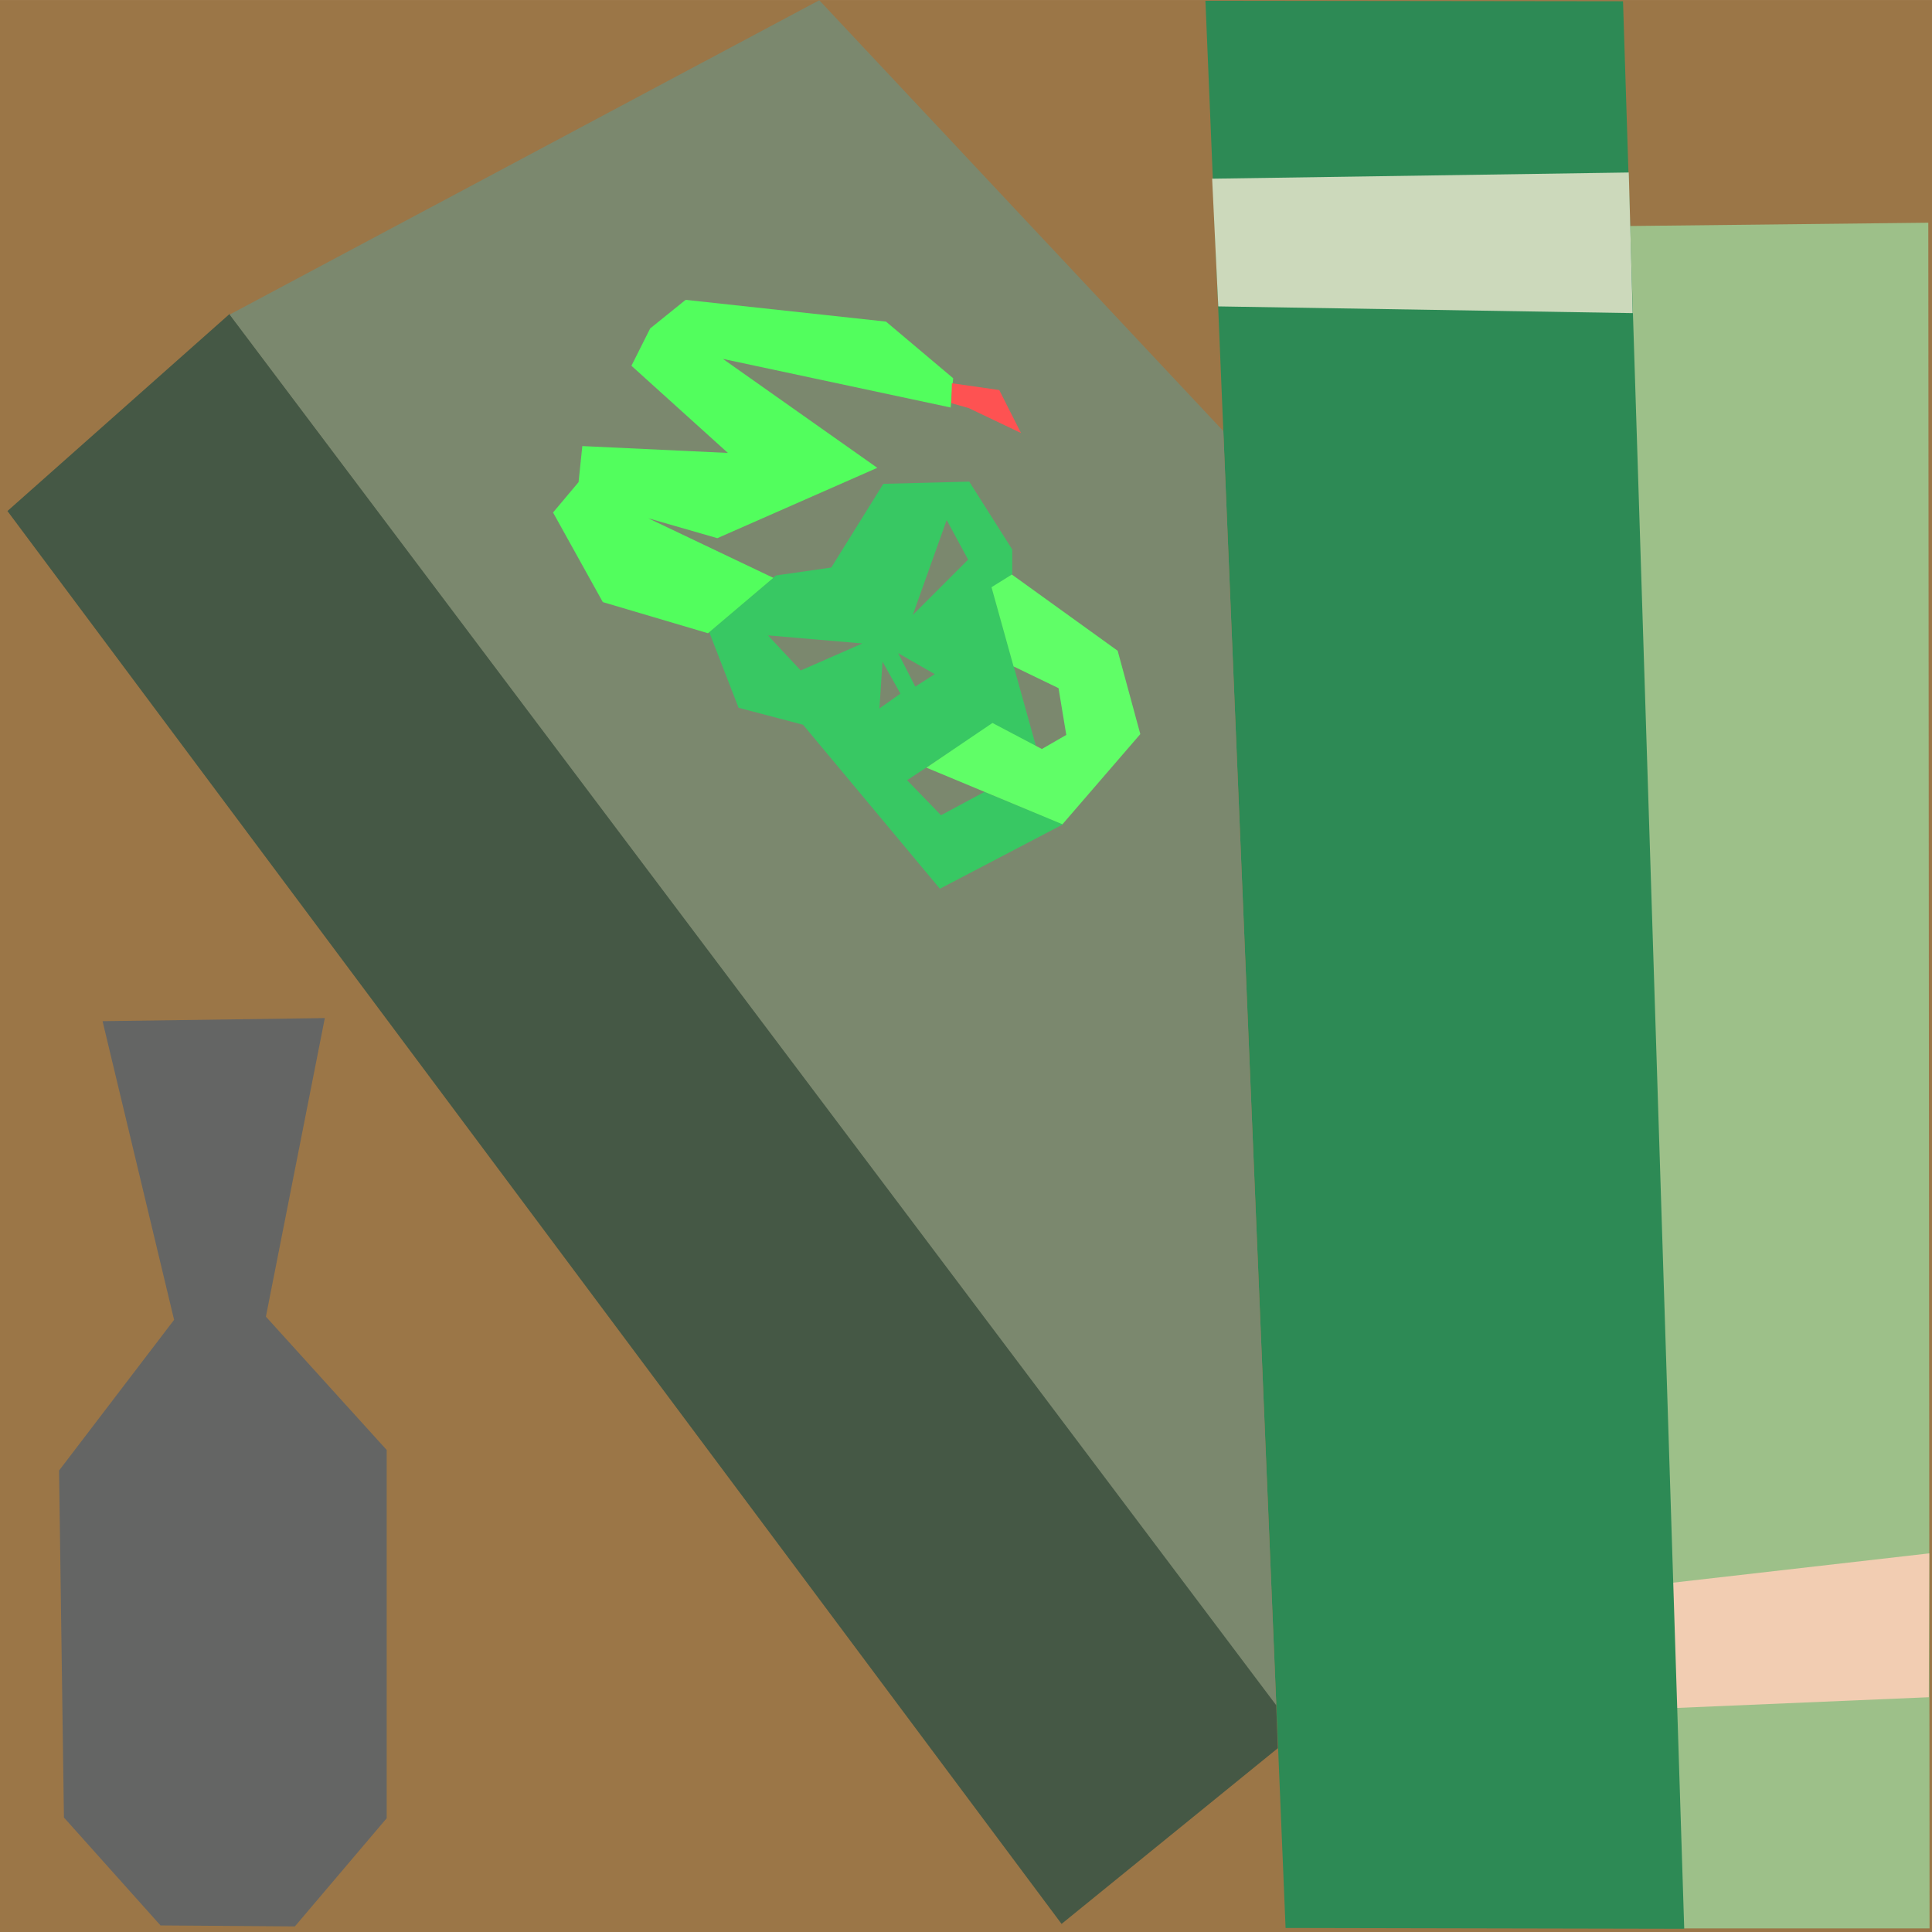
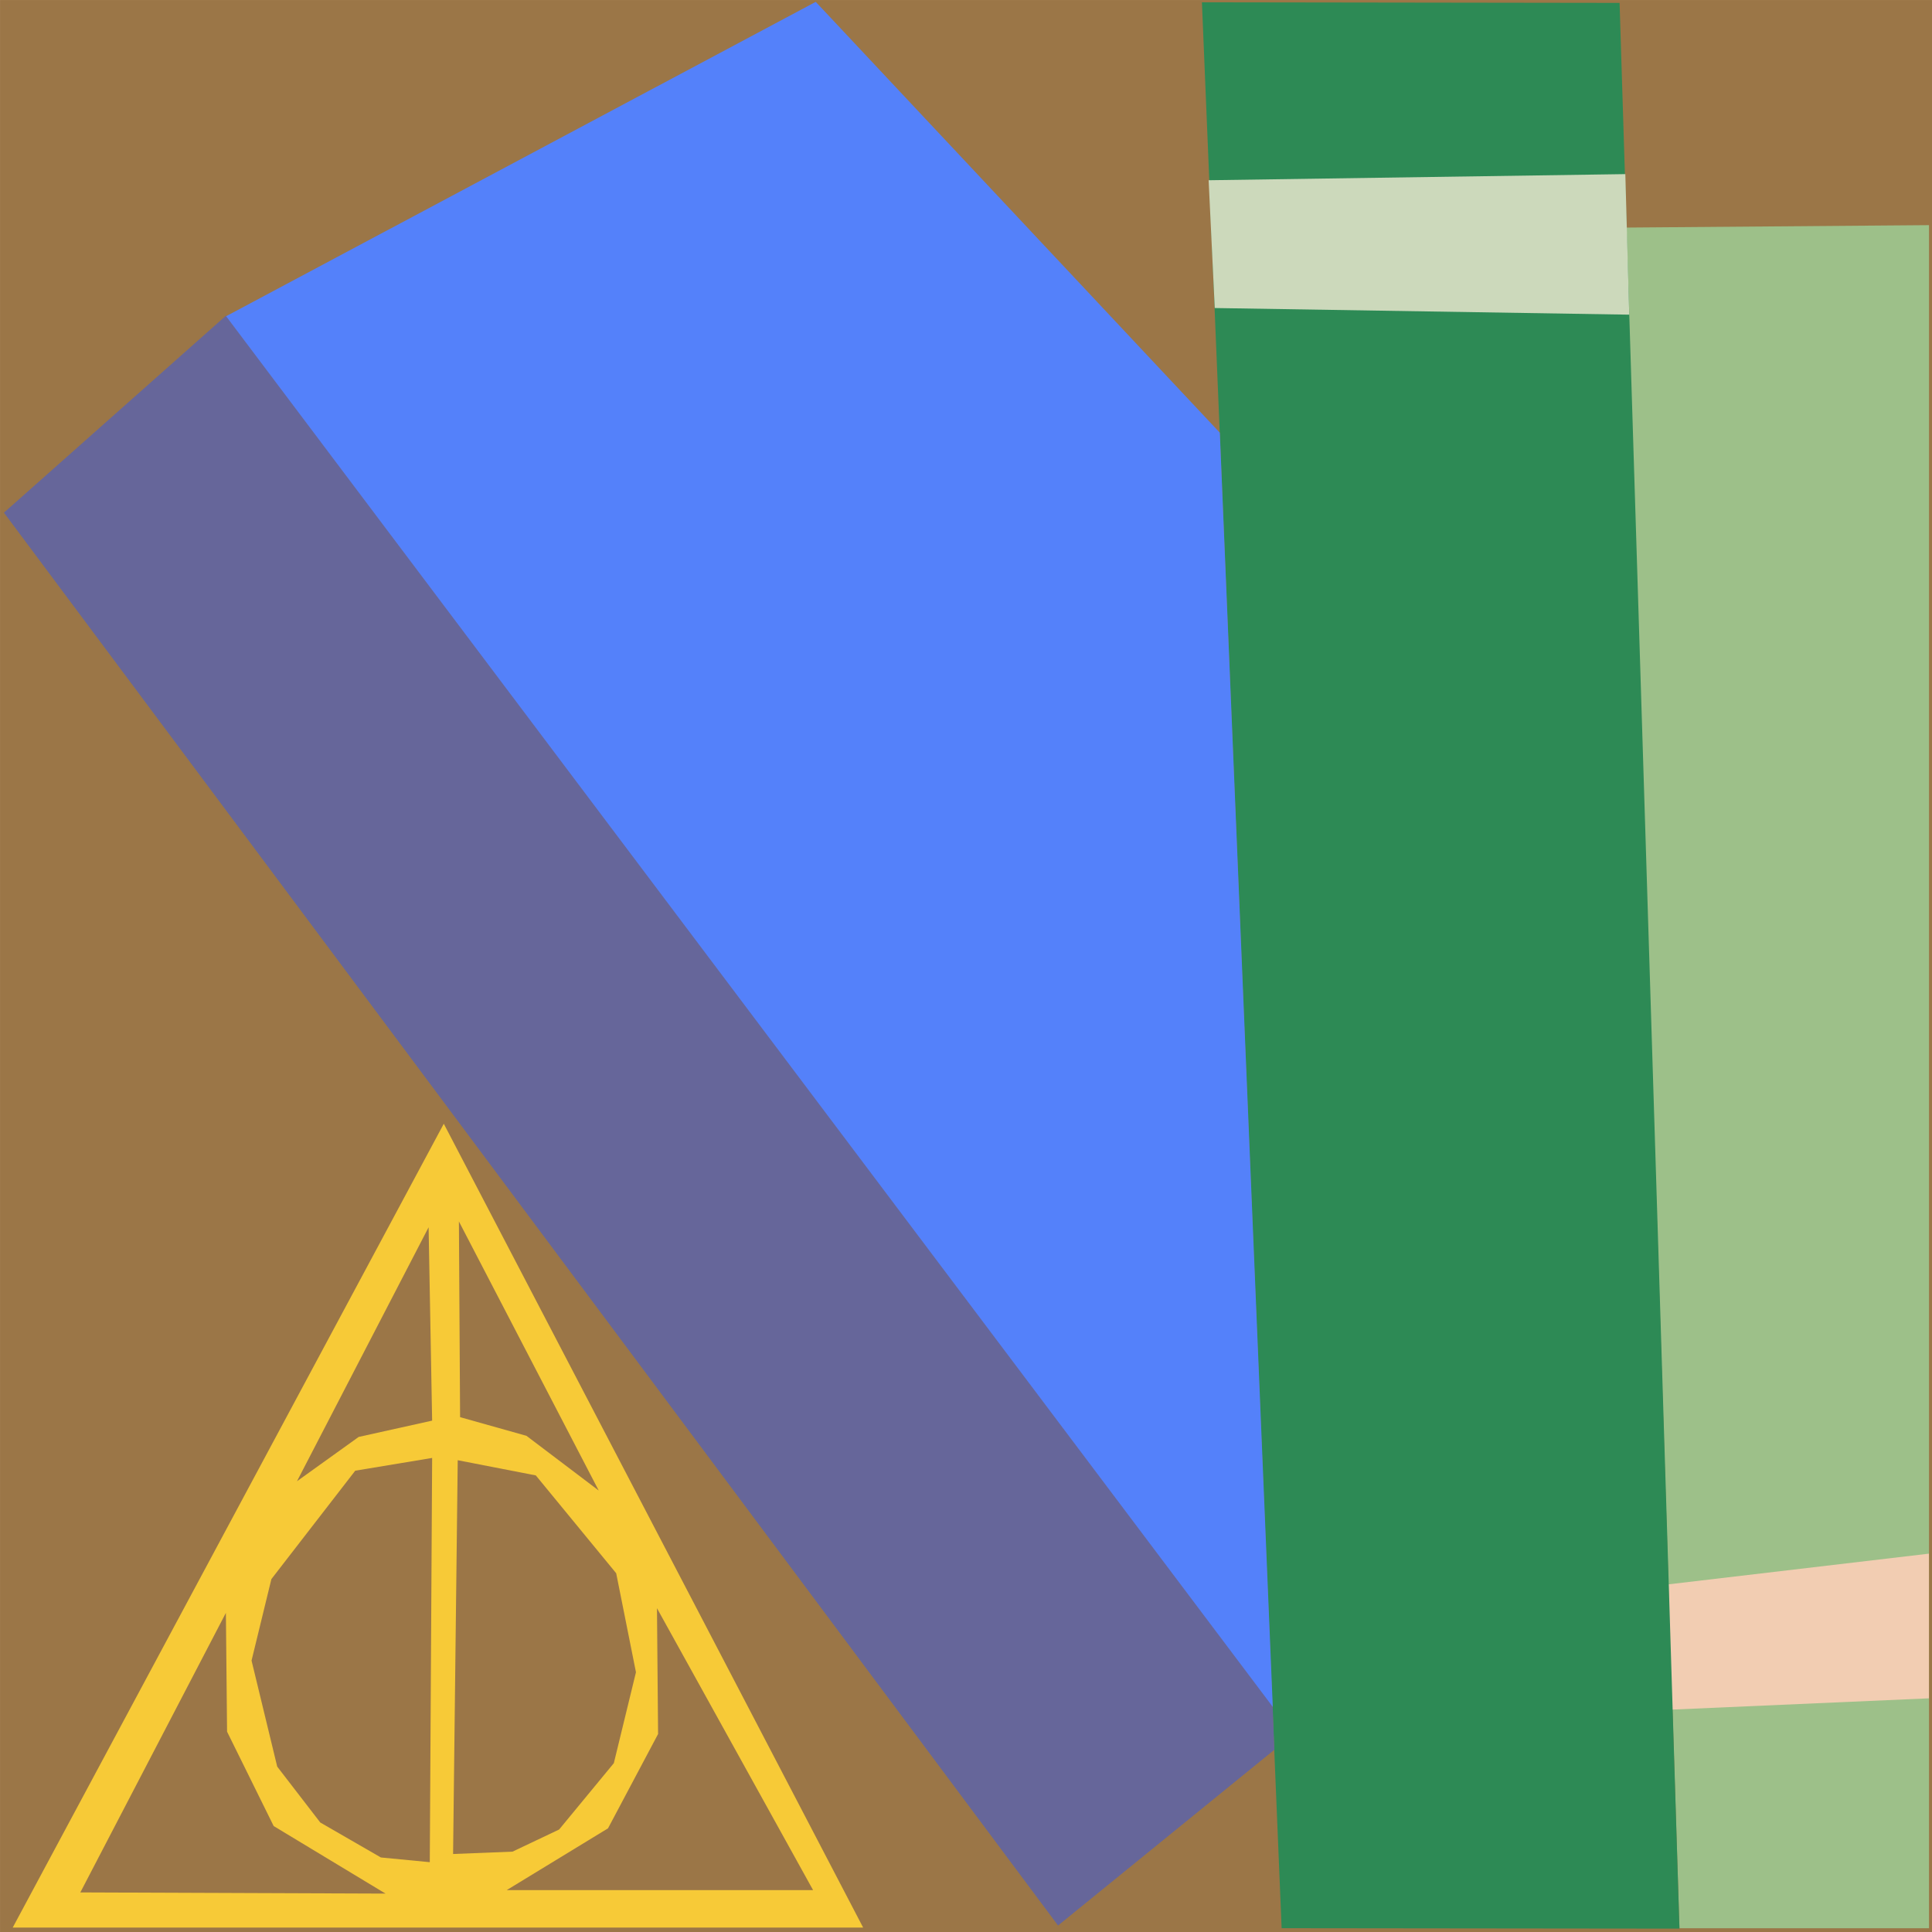
- <svg xmlns="http://www.w3.org/2000/svg" xmlns:xlink="http://www.w3.org/1999/xlink" version="1.1" preserveAspectRatio="xMidYMid meet" viewBox="363.181 101.498 262 262" width="262" height="262">
+ <svg xmlns="http://www.w3.org/2000/svg" xmlns:xlink="http://www.w3.org/1999/xlink" version="1.1" preserveAspectRatio="xMidYMid meet" viewBox="73.377 319.328 262 262" width="262" height="262">
  <defs>
-     <path d="M363.18 101.5L625.18 101.5L625.18 363.5L363.18 363.5L363.18 101.5Z" id="b3stQEBED" />
-     <path d="M584.06 132.15L624.68 131.7L624.85 363.01L591.47 363.01L584.06 132.15Z" id="a2rtFx8EXH" />
-     <path d="M589.93 316.14L624.81 312.15L624.75 331.66L590.15 333.13L589.93 316.14Z" id="a4l55HGJGX" />
-     <path d="M526.65 101.6L583.28 101.67L591.58 363.06L537.52 362.95L526.65 101.6Z" id="aQPrRRQIg" />
-     <path d="M527.56 125.73L584.06 124.89L584.59 143.96L528.39 143.05L527.56 125.73Z" id="a2t51gXSLA" />
-     <path d="M364.19 170.8L394.32 144.07L536.24 332.52L536.47 338.57L507.14 362.4L364.19 170.8Z" id="fq15CDeVt" />
-     <path d="M394.32 144.16L474.28 101.53L529.08 159.96L536.26 332.76L394.32 144.16Z" id="a9O1CLBRZ" />
-     <path d="M482.97 167.11L494.62 166.81L500.45 176.01L500.45 179.38L497.69 181.22L503.67 202.69L497.85 199.63L486.19 207.3L490.79 212.05L496.68 208.89L507.35 213.28L490.64 222.02L472.08 199.78L463.34 197.48L459.35 187.2L468.4 179.54L475.91 178.46L482.97 167.11Z" id="a4Cx5EeKH" />
-     <path d="M471.77 192.42L467.32 187.66L480.12 188.76L471.77 192.42Z" id="bomQMFMwY" />
-     <path d="M491.56 172.02L494.47 177.39L486.96 184.9L491.56 172.02Z" id="a18Y2QEkMW" />
-     <path d="M482.44 197.57L485.29 195.56L482.86 191.23L482.44 197.57Z" id="h6whZlJXo3" />
-     <path d="M489.94 192.92L487.3 194.61L484.98 190.07L489.94 192.92Z" id="f1tDCvFEPb" />
-     <path d="M497.77 199.54L504.47 203.07L507.78 201.16L506.73 194.82L500.63 191.87L497.64 181.13L500.4 179.41L514.75 189.75L517.82 201.05L507.26 213.28L488.81 205.6L497.77 199.54Z" id="axq993nHF" />
-     <path d="M451.09 171.78L460.46 174.48L482.15 164.94L461.22 150.17L492.1 156.76L492.44 152.79L483.33 145.11L456.16 142.16L451.35 146.04L448.81 151.1L461.89 162.92L442.15 161.99L441.64 166.88L438.18 171L444.93 183.15L459.19 187.37L468.05 179.86L451.09 171.78Z" id="bnCs8BTdL" />
-     <path d="M492.19 156.17L494.55 156.84L501.64 160.22L498.69 154.39L492.27 153.47L492.19 156.17Z" id="aPUXbAg5M" />
-     <path d="M407.23 239.56L399.24 280.05L415.62 298.13L415.62 348.07L403.17 362.74L384.95 362.61L371.85 347.97L371.19 300.92L386.79 280.48L377.09 239.98L407.23 239.56Z" id="b8Vvmsqes" />
+     <path d="M73.38 319.33L335.38 319.33L335.38 581.33L73.38 581.33L73.38 319.33Z" id="aytGrnOk" />
+     <path d="M133.56 471.72L190.43 580.73L75.1 580.73L133.56 471.72Z" id="a2IgU7yVRO" />
+     <path d="M104.01 538.05L104.17 554.16L110.49 566.96L125.66 576.12L84.27 575.96L104.01 538.05Z" id="fotdYldmi" />
+     <path d="M113.65 520.2L122.02 514.19L131.98 511.98L131.5 485.76L113.65 520.2Z" id="a2fN46nZyw" />
+     <path d="M135.77 511.51L144.77 514.04L154.57 521.46L135.61 484.97L135.77 511.51Z" id="b7D2PqEe" />
+     <path d="M162.47 537.42L162.62 554.48L155.83 567.27L142.09 575.65L183.64 575.65L162.47 537.42Z" id="b1uvVvJ174" />
+     <path d="M131.66 571.86L125.03 571.22L116.81 566.48L110.97 558.9L107.49 544.52L110.18 533.47L121.55 518.77L131.98 517.04L131.66 571.86Z" id="bCsbCemCv" />
+     <path d="M146.04 519.41L156.94 532.68L159.62 546.1L156.62 558.43L149.2 567.43L142.88 570.43L134.82 570.75L135.45 517.35L146.04 519.41Z" id="cbljWspQio" />
+     <path d="M293.79 350.19L334.97 349.86L334.97 580.82L301.13 580.82L293.79 350.19Z" id="bbHbdoxc2" />
+     <path d="M299.65 534.18L334.96 530.02L334.96 549.64L299.87 551.18L299.65 534.18Z" id="cp0w8Hm6Z" />
+     <path d="M236.37 319.64L293.01 319.72L301.13 580.87L247.18 580.81L236.37 319.64Z" id="f2gcFi4DDo" />
+     <path d="M237.28 343.77L293.79 342.94L294.32 362L238.11 361.1L237.28 343.77Z" id="ak0RUBo51" />
+     <path d="M73.91 388.85L104.04 362.12L245.96 550.57L246.19 556.62L216.86 580.45L73.91 388.85Z" id="c5VwDQTBl" />
+     <path d="M104.04 362.21L184 319.58L238.8 378.01L245.98 550.8L104.04 362.21Z" id="b4vWh3A3Ai" />
  </defs>
  <g>
    <g>
      <g>
-         <use xlink:href="#b3stQEBED" opacity="1" fill="#9b7647" fill-opacity="1" />
+         <use xlink:href="#aytGrnOk" opacity="1" fill="#9b7647" fill-opacity="1" />
      </g>
      <g>
-         <use xlink:href="#a2rtFx8EXH" opacity="1" fill="#9dc089" fill-opacity="1" />
+         <use xlink:href="#a2IgU7yVRO" opacity="1" fill="#f7ca37" fill-opacity="1" />
      </g>
      <g>
-         <use xlink:href="#a4l55HGJGX" opacity="1" fill="#f2cdb2" fill-opacity="1" />
+         <use xlink:href="#fotdYldmi" opacity="1" fill="#9b7647" fill-opacity="1" />
      </g>
      <g>
-         <use xlink:href="#aQPrRRQIg" opacity="1" fill="#2d8a55" fill-opacity="1" />
+         <use xlink:href="#a2fN46nZyw" opacity="1" fill="#9b7647" fill-opacity="1" />
      </g>
      <g>
-         <use xlink:href="#a2t51gXSLA" opacity="1" fill="#ccd9bb" fill-opacity="1" />
+         <use xlink:href="#b7D2PqEe" opacity="1" fill="#9b7647" fill-opacity="1" />
      </g>
      <g>
-         <use xlink:href="#fq15CDeVt" opacity="1" fill="#455845" fill-opacity="1" />
+         <use xlink:href="#b1uvVvJ174" opacity="1" fill="#9b7647" fill-opacity="1" />
      </g>
      <g>
-         <use xlink:href="#a9O1CLBRZ" opacity="1" fill="#7b886e" fill-opacity="1" />
+         <use xlink:href="#bCsbCemCv" opacity="1" fill="#9b7647" fill-opacity="1" />
      </g>
      <g>
-         <use xlink:href="#a4Cx5EeKH" opacity="1" fill="#38c863" fill-opacity="1" />
+         <use xlink:href="#cbljWspQio" opacity="1" fill="#9b7647" fill-opacity="1" />
      </g>
      <g>
-         <use xlink:href="#bomQMFMwY" opacity="1" fill="#7b886e" fill-opacity="1" />
+         <use xlink:href="#bbHbdoxc2" opacity="1" fill="#9dc089" fill-opacity="1" />
      </g>
      <g>
-         <use xlink:href="#a18Y2QEkMW" opacity="1" fill="#7b886e" fill-opacity="1" />
+         <use xlink:href="#cp0w8Hm6Z" opacity="1" fill="#f2cdb2" fill-opacity="1" />
      </g>
      <g>
-         <use xlink:href="#h6whZlJXo3" opacity="1" fill="#7b886e" fill-opacity="1" />
+         <use xlink:href="#f2gcFi4DDo" opacity="1" fill="#2d8a55" fill-opacity="1" />
      </g>
      <g>
-         <use xlink:href="#f1tDCvFEPb" opacity="1" fill="#7b886e" fill-opacity="1" />
+         <use xlink:href="#ak0RUBo51" opacity="1" fill="#ccd9bb" fill-opacity="1" />
      </g>
      <g>
-         <use xlink:href="#axq993nHF" opacity="1" fill="#60fe67" fill-opacity="1" />
+         <use xlink:href="#c5VwDQTBl" opacity="1" fill="#66669a" fill-opacity="1" />
      </g>
      <g>
-         <use xlink:href="#bnCs8BTdL" opacity="1" fill="#52fe5d" fill-opacity="1" />
-       </g>
-       <g>
-         <use xlink:href="#aPUXbAg5M" opacity="1" fill="#fe5252" fill-opacity="1" />
-       </g>
-       <g>
-         <use xlink:href="#b8Vvmsqes" opacity="1" fill="#646564" fill-opacity="1" />
+         <use xlink:href="#b4vWh3A3Ai" opacity="1" fill="#5481fa" fill-opacity="1" />
      </g>
    </g>
  </g>
</svg>
